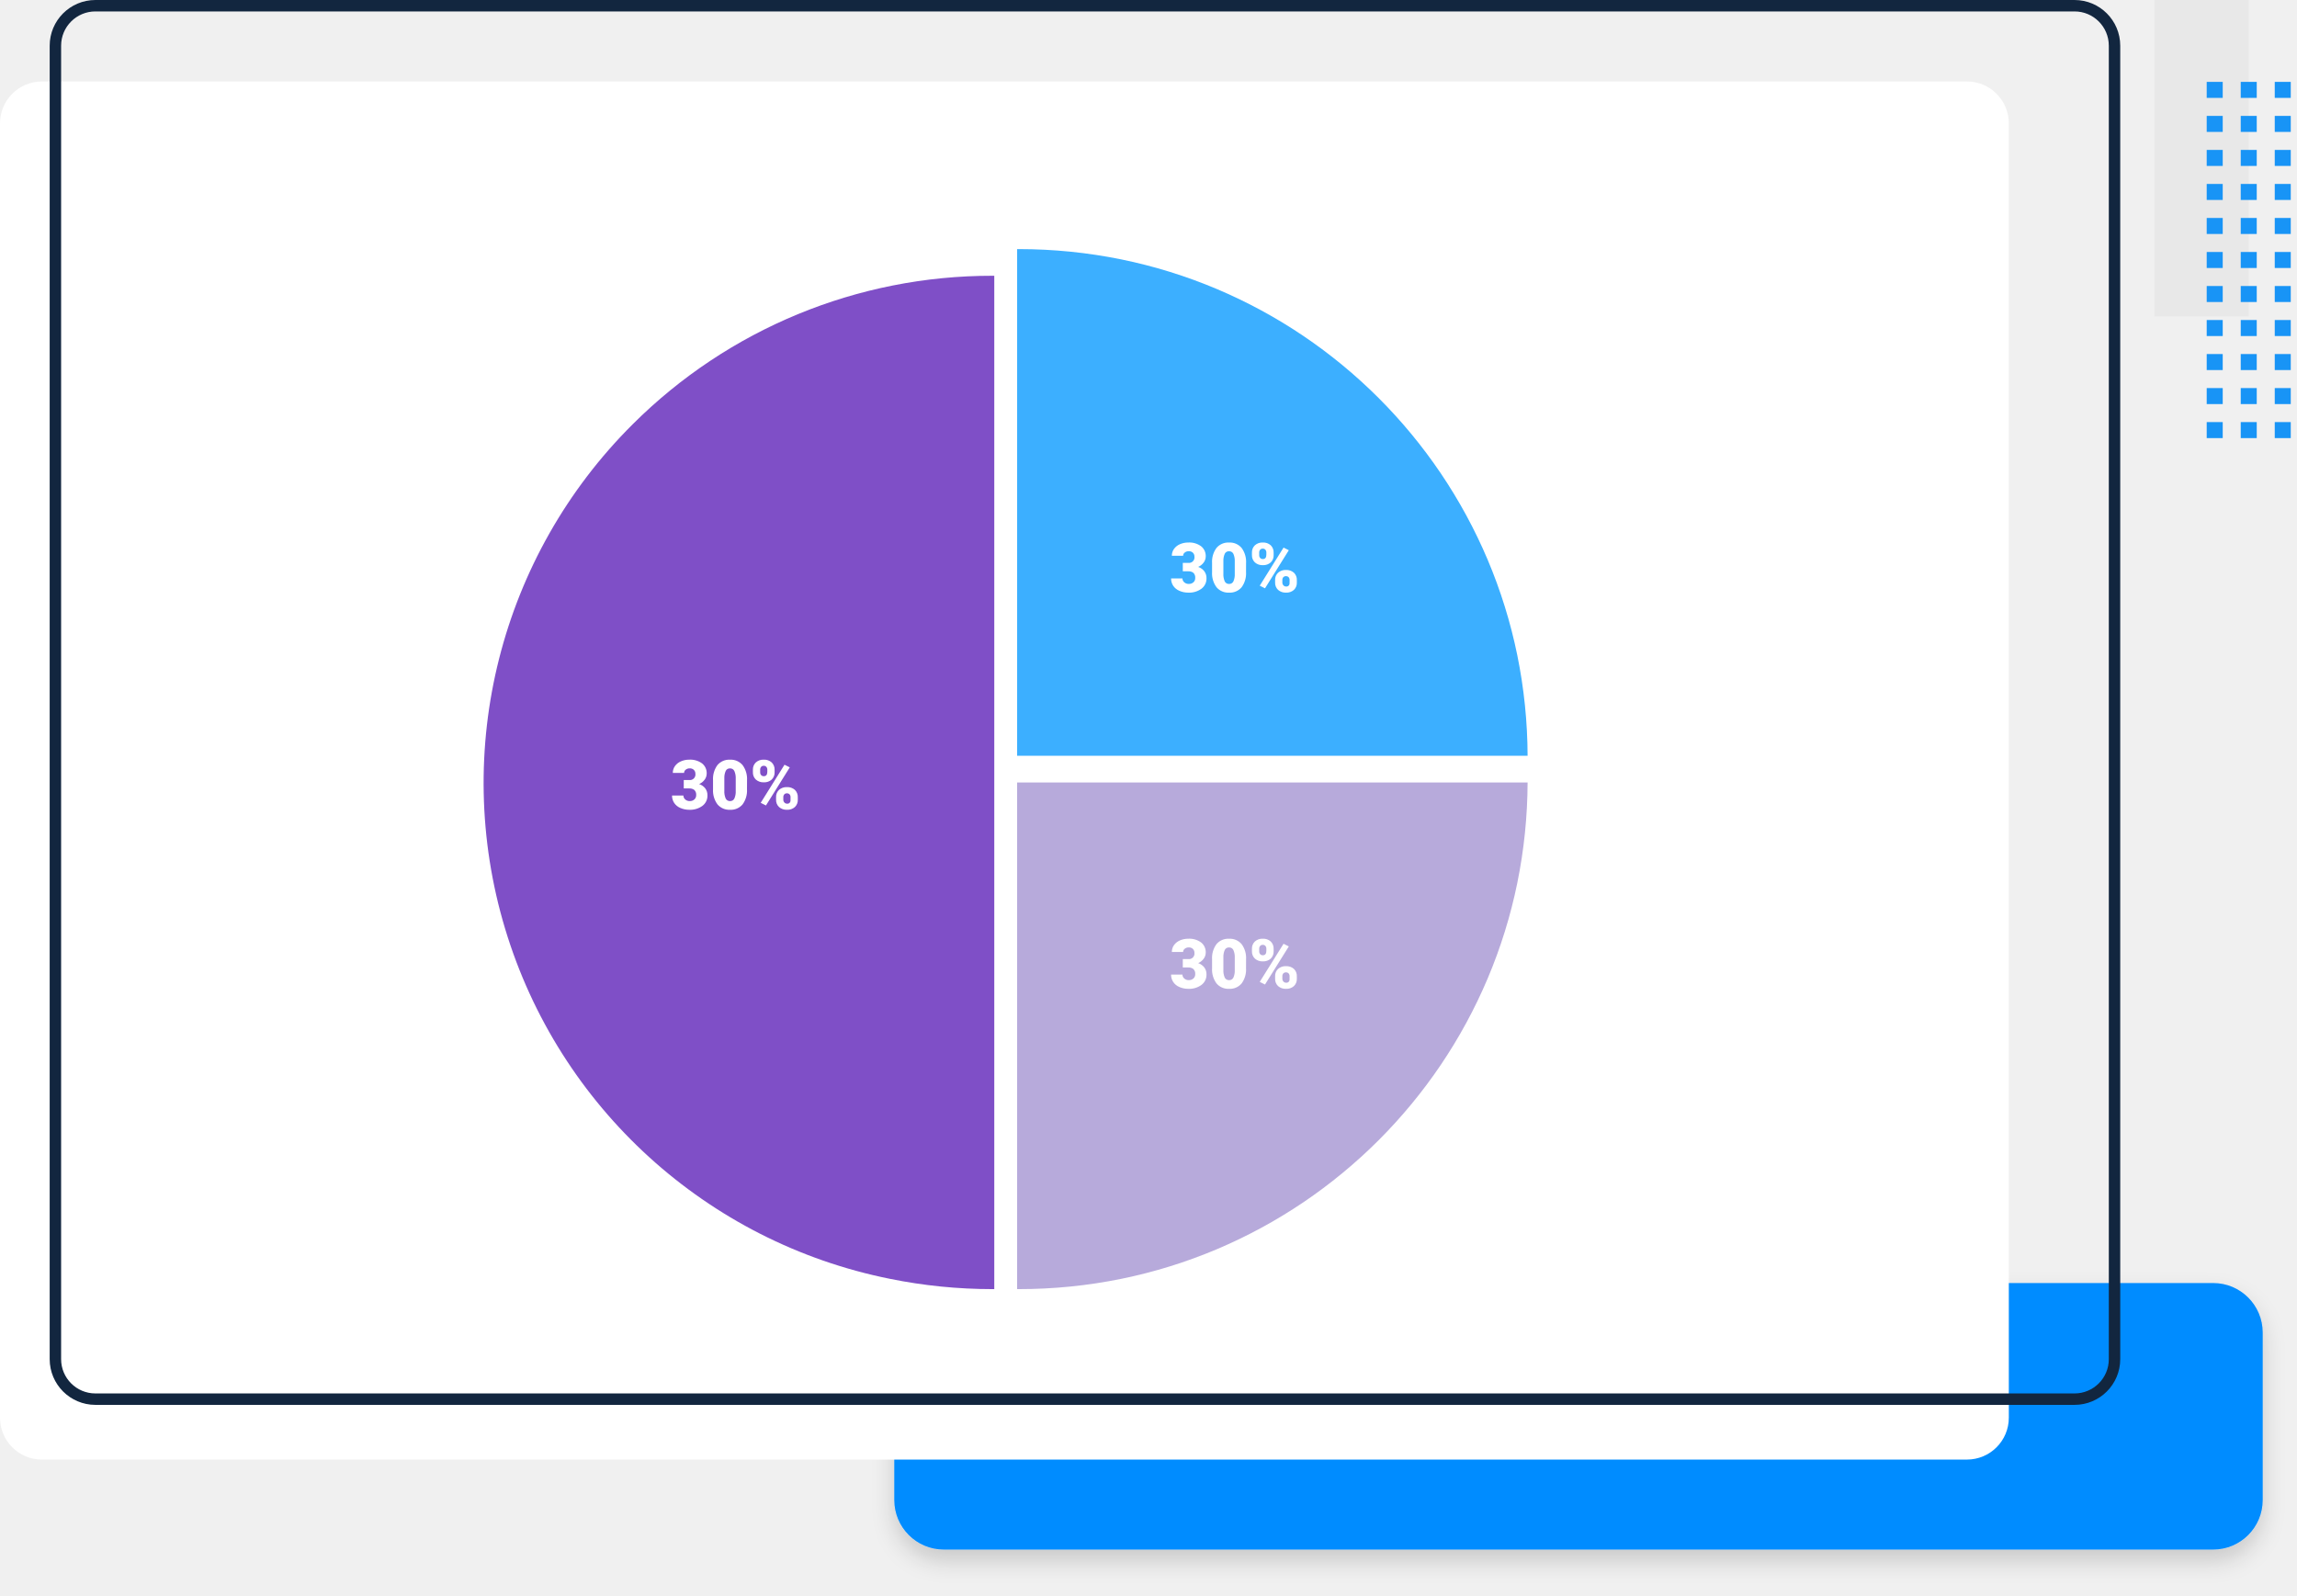
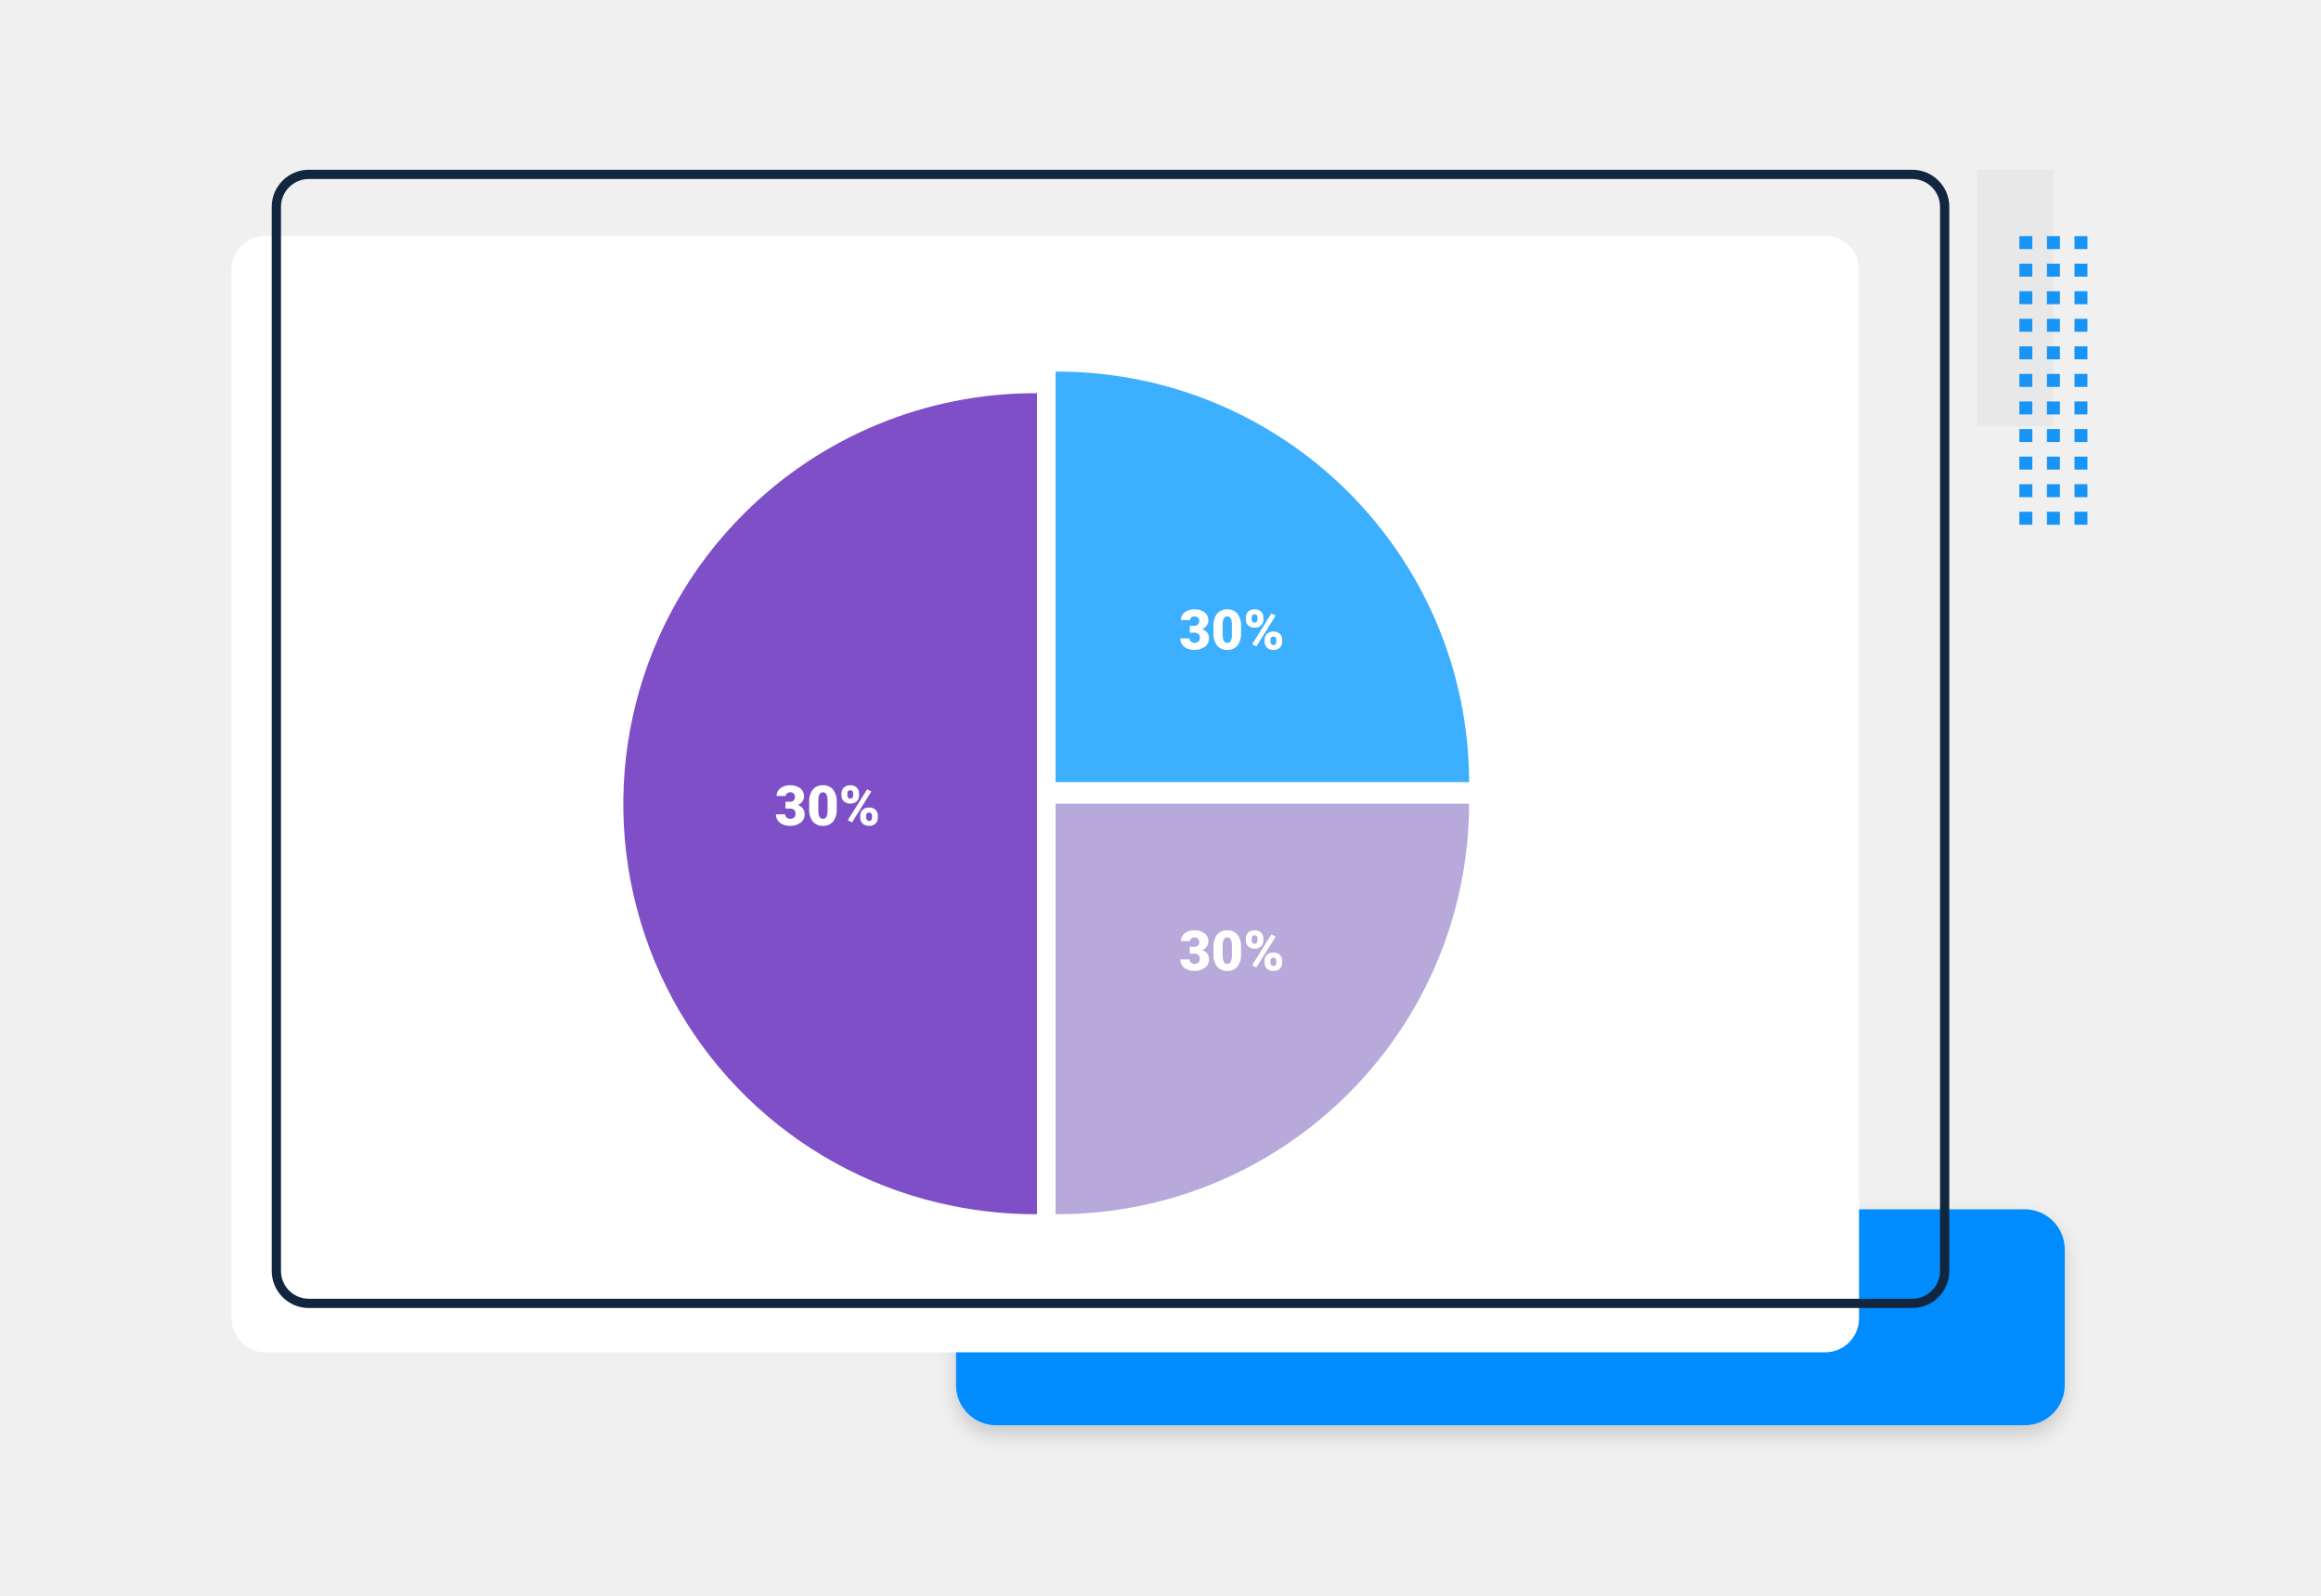
- <svg xmlns="http://www.w3.org/2000/svg" width="602.97" height="418.755" viewBox="0 0 602.97 418.755">
+ <svg xmlns="http://www.w3.org/2000/svg" width="752" height="517" viewBox="0 0 752 517">
  <defs>
-     <filter id="Rectángulo_45262" x="225.746" y="330.79" width="377.224" height="87.966" filterUnits="userSpaceOnUse">
+     <filter id="Trazado_198383" x="300.747" y="385.789" width="377.224" height="87.966" filterUnits="userSpaceOnUse">
      <feOffset dy="3" input="SourceAlpha" />
      <feGaussianBlur stdDeviation="3" result="blur" />
      <feFlood flood-opacity="0.161" />
      <feComposite operator="in" in2="blur" />
      <feComposite in="SourceGraphic" />
    </filter>
  </defs>
-   <g id="Grupo_155287" data-name="Grupo 155287" transform="translate(-8.668)">
-     <g id="Grupo_152570" data-name="Grupo 152570" transform="translate(574.237 0)">
-       <g id="Grupo_152551" data-name="Grupo 152551" transform="translate(0 115) rotate(-90)">
-         <rect id="Rectángulo_45220" data-name="Rectángulo 45220" width="83.053" height="24.731" transform="translate(115 24.731) rotate(180)" fill="#e8e8e8" />
-         <g id="Grupo_152556" data-name="Grupo 152556" transform="translate(0 13.7)">
-           <rect id="Rectángulo_45221" data-name="Rectángulo 45221" width="4.203" height="4.203" transform="translate(89.304 17.861)" fill="#1894f6" />
-           <rect id="Rectángulo_45222" data-name="Rectángulo 45222" width="4.203" height="4.203" transform="translate(80.374 17.861)" fill="#1894f6" />
-           <rect id="Rectángulo_45223" data-name="Rectángulo 45223" width="4.203" height="4.203" transform="translate(71.443 17.861)" fill="#1894f6" />
-           <rect id="Rectángulo_45224" data-name="Rectángulo 45224" width="4.202" height="4.203" transform="translate(62.513 17.861)" fill="#1894f6" />
-           <rect id="Rectángulo_45225" data-name="Rectángulo 45225" width="4.203" height="4.203" transform="translate(53.582 17.861)" fill="#1894f6" />
-           <rect id="Rectángulo_45226" data-name="Rectángulo 45226" width="4.202" height="4.203" transform="translate(44.652 17.861)" fill="#1894f6" />
-           <rect id="Rectángulo_45227" data-name="Rectángulo 45227" width="4.203" height="4.203" transform="translate(35.722 17.861)" fill="#1894f6" />
-           <rect id="Rectángulo_45228" data-name="Rectángulo 45228" width="4.202" height="4.203" transform="translate(26.791 17.861)" fill="#1894f6" />
-           <rect id="Rectángulo_45229" data-name="Rectángulo 45229" width="4.203" height="4.203" transform="translate(17.861 17.861)" fill="#1894f6" />
-           <rect id="Rectángulo_45230" data-name="Rectángulo 45230" width="4.203" height="4.203" transform="translate(8.93 17.861)" fill="#1894f6" />
-           <rect id="Rectángulo_45231" data-name="Rectángulo 45231" width="4.203" height="4.203" transform="translate(0 17.861)" fill="#1894f6" />
-           <rect id="Rectángulo_45232" data-name="Rectángulo 45232" width="4.203" height="4.203" transform="translate(89.304 8.93)" fill="#1894f6" />
-           <rect id="Rectángulo_45233" data-name="Rectángulo 45233" width="4.203" height="4.203" transform="translate(80.374 8.93)" fill="#1894f6" />
-           <rect id="Rectángulo_45234" data-name="Rectángulo 45234" width="4.203" height="4.203" transform="translate(71.443 8.93)" fill="#1894f6" />
-           <rect id="Rectángulo_45235" data-name="Rectángulo 45235" width="4.202" height="4.203" transform="translate(62.513 8.93)" fill="#1894f6" />
-           <rect id="Rectángulo_45236" data-name="Rectángulo 45236" width="4.203" height="4.203" transform="translate(53.582 8.93)" fill="#1894f6" />
-           <rect id="Rectángulo_45237" data-name="Rectángulo 45237" width="4.202" height="4.203" transform="translate(44.652 8.93)" fill="#1894f6" />
-           <rect id="Rectángulo_45238" data-name="Rectángulo 45238" width="4.203" height="4.203" transform="translate(35.722 8.93)" fill="#1894f6" />
-           <rect id="Rectángulo_45239" data-name="Rectángulo 45239" width="4.202" height="4.203" transform="translate(26.791 8.93)" fill="#1894f6" />
-           <rect id="Rectángulo_45240" data-name="Rectángulo 45240" width="4.203" height="4.203" transform="translate(17.861 8.93)" fill="#1894f6" />
-           <rect id="Rectángulo_45241" data-name="Rectángulo 45241" width="4.203" height="4.203" transform="translate(8.93 8.93)" fill="#1894f6" />
-           <rect id="Rectángulo_45242" data-name="Rectángulo 45242" width="4.203" height="4.203" transform="translate(0 8.93)" fill="#1894f6" />
-           <rect id="Rectángulo_45243" data-name="Rectángulo 45243" width="4.203" height="4.203" transform="translate(89.304)" fill="#1894f6" />
-           <rect id="Rectángulo_45244" data-name="Rectángulo 45244" width="4.203" height="4.203" transform="translate(80.374)" fill="#1894f6" />
-           <rect id="Rectángulo_45245" data-name="Rectángulo 45245" width="4.203" height="4.203" transform="translate(71.443)" fill="#1894f6" />
-           <rect id="Rectángulo_45246" data-name="Rectángulo 45246" width="4.202" height="4.203" transform="translate(62.513)" fill="#1894f6" />
-           <rect id="Rectángulo_45247" data-name="Rectángulo 45247" width="4.203" height="4.203" transform="translate(53.582)" fill="#1894f6" />
-           <rect id="Rectángulo_45248" data-name="Rectángulo 45248" width="4.202" height="4.203" transform="translate(44.652)" fill="#1894f6" />
-           <rect id="Rectángulo_45249" data-name="Rectángulo 45249" width="4.203" height="4.203" transform="translate(35.722)" fill="#1894f6" />
-           <rect id="Rectángulo_45250" data-name="Rectángulo 45250" width="4.202" height="4.203" transform="translate(26.791)" fill="#1894f6" />
-           <rect id="Rectángulo_45251" data-name="Rectángulo 45251" width="4.203" height="4.203" transform="translate(17.861)" fill="#1894f6" />
-           <rect id="Rectángulo_45252" data-name="Rectángulo 45252" width="4.203" height="4.203" transform="translate(8.93)" fill="#1894f6" />
-           <rect id="Rectángulo_45253" data-name="Rectángulo 45253" width="4.203" height="4.203" fill="#1894f6" />
-         </g>
+   <g id="Grupo_156322" data-name="Grupo 156322" transform="translate(-2582 3235)">
+     <g id="Grupo_156315" data-name="Grupo 156315" transform="translate(539.332 257.432)">
+       <rect id="Rectángulo_45220" data-name="Rectángulo 45220" width="83.053" height="24.731" transform="translate(2707.968 -3437.432) rotate(90)" fill="#e8e8e8" />
+       <g id="Grupo_152556" data-name="Grupo 152556" transform="translate(2696.937 -3322.432) rotate(-90)">
+         <rect id="Rectángulo_45221" data-name="Rectángulo 45221" width="4.203" height="4.203" transform="translate(89.304 17.861)" fill="#1894f6" />
+         <rect id="Rectángulo_45222" data-name="Rectángulo 45222" width="4.203" height="4.203" transform="translate(80.374 17.861)" fill="#1894f6" />
+         <rect id="Rectángulo_45223" data-name="Rectángulo 45223" width="4.203" height="4.203" transform="translate(71.443 17.861)" fill="#1894f6" />
+         <rect id="Rectángulo_45224" data-name="Rectángulo 45224" width="4.202" height="4.203" transform="translate(62.513 17.861)" fill="#1894f6" />
+         <rect id="Rectángulo_45225" data-name="Rectángulo 45225" width="4.203" height="4.203" transform="translate(53.582 17.861)" fill="#1894f6" />
+         <rect id="Rectángulo_45226" data-name="Rectángulo 45226" width="4.202" height="4.203" transform="translate(44.652 17.861)" fill="#1894f6" />
+         <rect id="Rectángulo_45227" data-name="Rectángulo 45227" width="4.203" height="4.203" transform="translate(35.722 17.861)" fill="#1894f6" />
+         <rect id="Rectángulo_45228" data-name="Rectángulo 45228" width="4.202" height="4.203" transform="translate(26.791 17.861)" fill="#1894f6" />
+         <rect id="Rectángulo_45229" data-name="Rectángulo 45229" width="4.203" height="4.203" transform="translate(17.861 17.861)" fill="#1894f6" />
+         <rect id="Rectángulo_45230" data-name="Rectángulo 45230" width="4.203" height="4.203" transform="translate(8.93 17.861)" fill="#1894f6" />
+         <rect id="Rectángulo_45231" data-name="Rectángulo 45231" width="4.203" height="4.203" transform="translate(0 17.861)" fill="#1894f6" />
+         <rect id="Rectángulo_45232" data-name="Rectángulo 45232" width="4.203" height="4.203" transform="translate(89.304 8.93)" fill="#1894f6" />
+         <rect id="Rectángulo_45233" data-name="Rectángulo 45233" width="4.203" height="4.203" transform="translate(80.374 8.93)" fill="#1894f6" />
+         <rect id="Rectángulo_45234" data-name="Rectángulo 45234" width="4.203" height="4.203" transform="translate(71.443 8.93)" fill="#1894f6" />
+         <rect id="Rectángulo_45235" data-name="Rectángulo 45235" width="4.202" height="4.203" transform="translate(62.513 8.93)" fill="#1894f6" />
+         <rect id="Rectángulo_45236" data-name="Rectángulo 45236" width="4.203" height="4.203" transform="translate(53.582 8.93)" fill="#1894f6" />
+         <rect id="Rectángulo_45237" data-name="Rectángulo 45237" width="4.202" height="4.203" transform="translate(44.652 8.93)" fill="#1894f6" />
+         <rect id="Rectángulo_45238" data-name="Rectángulo 45238" width="4.203" height="4.203" transform="translate(35.722 8.93)" fill="#1894f6" />
+         <rect id="Rectángulo_45239" data-name="Rectángulo 45239" width="4.202" height="4.203" transform="translate(26.791 8.93)" fill="#1894f6" />
+         <rect id="Rectángulo_45240" data-name="Rectángulo 45240" width="4.203" height="4.203" transform="translate(17.861 8.93)" fill="#1894f6" />
+         <rect id="Rectángulo_45241" data-name="Rectángulo 45241" width="4.203" height="4.203" transform="translate(8.93 8.93)" fill="#1894f6" />
+         <rect id="Rectángulo_45242" data-name="Rectángulo 45242" width="4.203" height="4.203" transform="translate(0 8.93)" fill="#1894f6" />
+         <rect id="Rectángulo_45243" data-name="Rectángulo 45243" width="4.203" height="4.203" transform="translate(89.304)" fill="#1894f6" />
+         <rect id="Rectángulo_45244" data-name="Rectángulo 45244" width="4.203" height="4.203" transform="translate(80.374)" fill="#1894f6" />
+         <rect id="Rectángulo_45245" data-name="Rectángulo 45245" width="4.203" height="4.203" transform="translate(71.443)" fill="#1894f6" />
+         <rect id="Rectángulo_45246" data-name="Rectángulo 45246" width="4.202" height="4.203" transform="translate(62.513)" fill="#1894f6" />
+         <rect id="Rectángulo_45247" data-name="Rectángulo 45247" width="4.203" height="4.203" transform="translate(53.582)" fill="#1894f6" />
+         <rect id="Rectángulo_45248" data-name="Rectángulo 45248" width="4.202" height="4.203" transform="translate(44.652)" fill="#1894f6" />
+         <rect id="Rectángulo_45249" data-name="Rectángulo 45249" width="4.203" height="4.203" transform="translate(35.722)" fill="#1894f6" />
+         <rect id="Rectángulo_45250" data-name="Rectángulo 45250" width="4.202" height="4.203" transform="translate(26.791)" fill="#1894f6" />
+         <rect id="Rectángulo_45251" data-name="Rectángulo 45251" width="4.203" height="4.203" transform="translate(17.861)" fill="#1894f6" />
+         <rect id="Rectángulo_45252" data-name="Rectángulo 45252" width="4.203" height="4.203" transform="translate(8.93)" fill="#1894f6" />
+         <rect id="Rectángulo_45253" data-name="Rectángulo 45253" width="4.203" height="4.203" fill="#1894f6" />
      </g>
+       <g transform="matrix(1, 0, 0, 1, 2042.67, -3492.43)" filter="url(#Trazado_198383)">
+         <path id="Trazado_198383-2" data-name="Trazado 198383" d="M13,0H56.966a13,13,0,0,1,13,13V346.224a13,13,0,0,1-13,13H13a13,13,0,0,1-13-13V13A13,13,0,0,1,13,0Z" transform="translate(668.97 391.79) rotate(90)" fill="#008cff" />
+       </g>
+       <path id="female-speaker-giving-presentation-in-hall-at-university-workshop-audience-or-conference-hall" d="M11,0H516.323a11,11,0,0,1,11,11V350.745a11,11,0,0,1-11,11H11a11,11,0,0,1-11-11V11A11,11,0,0,1,11,0Z" transform="translate(2117.668 -3416.045)" fill="#fff" />
+       <g id="Trazado_198384" data-name="Trazado 198384" transform="translate(2130.71 -3437.433)" fill="none">
+         <path d="M12,0H531.528a12,12,0,0,1,12,12V356.772a12,12,0,0,1-12,12H12a12,12,0,0,1-12-12V12A12,12,0,0,1,12,0Z" stroke="none" />
+         <path d="M 12 3 C 7.037 3 3 7.037 3 12 L 3 356.772 C 3 361.735 7.037 365.772 12 365.772 L 531.528 365.772 C 536.49 365.772 540.528 361.735 540.528 356.772 L 540.528 12 C 540.528 7.037 536.49 3 531.528 3 L 12 3 M 12 3.0517578125e-05 L 531.528 3.0517578125e-05 C 538.155 3.0517578125e-05 543.528 5.373 543.528 12 L 543.528 356.772 C 543.528 363.4 538.155 368.772 531.528 368.772 L 12 368.772 C 5.373 368.772 0 363.4 0 356.772 L 0 12 C 0 5.373 5.373 3.0517578125e-05 12 3.0517578125e-05 Z" stroke="none" fill="#12263f" />
+       </g>
+       <path id="Trazado_198385" data-name="Trazado 198385" d="M134,266h-.472a135.027,135.027,0,0,1-26.91-2.7A132.784,132.784,0,0,1,39.109,38.955,133.436,133.436,0,0,1,133.528,0H134V266Z" transform="translate(2244.668 -3365.045)" fill="#7f4fc7" />
+       <path id="Trazado_198386" data-name="Trazado 198386" d="M.472,133H0V0H134a134.439,134.439,0,0,1-2.712,26.428,132.795,132.795,0,0,1-7.78,25.054A133.524,133.524,0,0,1,111.2,74.154a134.532,134.532,0,0,1-16.3,19.753,134.47,134.47,0,0,1-19.762,16.3,133.614,133.614,0,0,1-22.681,12.306,132.958,132.958,0,0,1-25.065,7.777A134.6,134.6,0,0,1,.472,133Z" transform="translate(2384.668 -3232.045)" fill="#b7aadb" />
+       <path id="Trazado_198387" data-name="Trazado 198387" d="M.472,0H0V133H134a134.439,134.439,0,0,0-2.712-26.428,132.794,132.794,0,0,0-7.78-25.054A133.523,133.523,0,0,0,111.2,58.846a134.533,134.533,0,0,0-16.3-19.753,134.469,134.469,0,0,0-19.762-16.3A133.614,133.614,0,0,0,52.448,10.489,132.958,132.958,0,0,0,27.383,2.712,134.6,134.6,0,0,0,.472,0Z" transform="translate(2384.668 -3372.045)" fill="#3cafff" />
+       <path id="Trazado_198388" data-name="Trazado 198388" d="M3.489,9.362h1.4A1.453,1.453,0,0,0,6.548,7.736a1.406,1.406,0,0,0-.4-1.033,1.5,1.5,0,0,0-1.116-.4,1.606,1.606,0,0,0-1.024.343,1.046,1.046,0,0,0-.435.853H.615a3.032,3.032,0,0,1,.563-1.8,3.715,3.715,0,0,1,1.56-1.235,5.334,5.334,0,0,1,2.193-.444,5.241,5.241,0,0,1,3.357.976A3.243,3.243,0,0,1,9.51,7.675,2.7,2.7,0,0,1,9,9.235a3.6,3.6,0,0,1-1.472,1.191,3.441,3.441,0,0,1,1.6,1.121,2.951,2.951,0,0,1,.58,1.859,3.3,3.3,0,0,1-1.318,2.742,5.472,5.472,0,0,1-3.463,1.028A5.675,5.675,0,0,1,2.6,16.7,3.656,3.656,0,0,1,.967,15.37,3.45,3.45,0,0,1,.413,13.44H3.393a1.334,1.334,0,0,0,.475,1.02,1.676,1.676,0,0,0,1.169.431,1.755,1.755,0,0,0,1.248-.435,1.454,1.454,0,0,0,.466-1.112,1.7,1.7,0,0,0-.483-1.371,2.021,2.021,0,0,0-1.336-.4H3.489Zm16.6,2.408a6.11,6.11,0,0,1-1.165,4,4.024,4.024,0,0,1-3.283,1.406,4.046,4.046,0,0,1-3.3-1.415,6.1,6.1,0,0,1-1.169-3.99V9.433a6.11,6.11,0,0,1,1.165-4,4.034,4.034,0,0,1,3.292-1.406,4.036,4.036,0,0,1,3.3,1.415,6.116,6.116,0,0,1,1.169,4ZM17.13,9.055a4.564,4.564,0,0,0-.36-2.061,1.2,1.2,0,0,0-1.143-.681,1.176,1.176,0,0,0-1.112.633,4.3,4.3,0,0,0-.374,1.916v3.27a4.6,4.6,0,0,0,.36,2.1,1.209,1.209,0,0,0,1.143.664,1.193,1.193,0,0,0,1.116-.646,4.39,4.39,0,0,0,.369-2.026Zm4.509-2.391a2.512,2.512,0,0,1,.773-1.916,2.9,2.9,0,0,1,2.074-.729,2.9,2.9,0,0,1,2.083.725,2.578,2.578,0,0,1,.765,1.964v.633a2.5,2.5,0,0,1-.765,1.907,2.889,2.889,0,0,1-2.065.721,2.968,2.968,0,0,1-2.079-.716,2.524,2.524,0,0,1-.787-1.964Zm1.907.675a1.062,1.062,0,0,0,.255.738.9.9,0,0,0,.7.284q.923,0,.923-1.17V6.666a1.12,1.12,0,0,0-.246-.747.857.857,0,0,0-.694-.293.876.876,0,0,0-.686.284,1.114,1.114,0,0,0-.255.773Zm4.175,6.524a2.487,2.487,0,0,1,.778-1.916,2.924,2.924,0,0,1,2.07-.721,2.956,2.956,0,0,1,2.083.712,2.565,2.565,0,0,1,.773,1.986v.615a2.509,2.509,0,0,1-.765,1.916,2.9,2.9,0,0,1-2.074.721,2.968,2.968,0,0,1-2.079-.716,2.524,2.524,0,0,1-.787-1.964Zm1.9.675a1.039,1.039,0,0,0,.281.72.891.891,0,0,0,.686.31.808.808,0,0,0,.923-.8l.009-.9a1.075,1.075,0,0,0-.255-.747.992.992,0,0,0-1.371-.017,1.061,1.061,0,0,0-.272.72Zm-4.553,1.505-1.38-.694,6.249-10,1.38.694Z" transform="translate(2293.668 -3242.045)" fill="#fff" />
+       <path id="Trazado_198389" data-name="Trazado 198389" d="M3.489,9.362h1.4A1.453,1.453,0,0,0,6.548,7.736a1.406,1.406,0,0,0-.4-1.033,1.5,1.5,0,0,0-1.116-.4,1.606,1.606,0,0,0-1.024.343,1.046,1.046,0,0,0-.435.853H.615a3.032,3.032,0,0,1,.563-1.8,3.715,3.715,0,0,1,1.56-1.235,5.334,5.334,0,0,1,2.193-.444,5.241,5.241,0,0,1,3.357.976A3.243,3.243,0,0,1,9.51,7.675,2.7,2.7,0,0,1,9,9.235a3.6,3.6,0,0,1-1.472,1.191,3.441,3.441,0,0,1,1.6,1.121,2.951,2.951,0,0,1,.58,1.859,3.3,3.3,0,0,1-1.318,2.742,5.472,5.472,0,0,1-3.463,1.028A5.675,5.675,0,0,1,2.6,16.7,3.656,3.656,0,0,1,.967,15.37,3.45,3.45,0,0,1,.413,13.44H3.393a1.334,1.334,0,0,0,.475,1.02,1.676,1.676,0,0,0,1.169.431,1.755,1.755,0,0,0,1.248-.435,1.454,1.454,0,0,0,.466-1.112,1.7,1.7,0,0,0-.483-1.371,2.021,2.021,0,0,0-1.336-.4H3.489Zm16.6,2.408a6.11,6.11,0,0,1-1.165,4,4.024,4.024,0,0,1-3.283,1.406,4.046,4.046,0,0,1-3.3-1.415,6.1,6.1,0,0,1-1.169-3.99V9.433a6.11,6.11,0,0,1,1.165-4,4.034,4.034,0,0,1,3.292-1.406,4.036,4.036,0,0,1,3.3,1.415,6.116,6.116,0,0,1,1.169,4ZM17.13,9.055a4.564,4.564,0,0,0-.36-2.061,1.2,1.2,0,0,0-1.143-.681,1.176,1.176,0,0,0-1.112.633,4.3,4.3,0,0,0-.374,1.916v3.27a4.6,4.6,0,0,0,.36,2.1,1.209,1.209,0,0,0,1.143.664,1.193,1.193,0,0,0,1.116-.646,4.39,4.39,0,0,0,.369-2.026Zm4.509-2.391a2.512,2.512,0,0,1,.773-1.916,2.9,2.9,0,0,1,2.074-.729,2.9,2.9,0,0,1,2.083.725,2.578,2.578,0,0,1,.765,1.964v.633a2.5,2.5,0,0,1-.765,1.907,2.889,2.889,0,0,1-2.065.721,2.968,2.968,0,0,1-2.079-.716,2.524,2.524,0,0,1-.787-1.964Zm1.907.675a1.062,1.062,0,0,0,.255.738.9.9,0,0,0,.7.284q.923,0,.923-1.17V6.666a1.12,1.12,0,0,0-.246-.747.857.857,0,0,0-.694-.293.876.876,0,0,0-.686.284,1.114,1.114,0,0,0-.255.773Zm4.175,6.524a2.487,2.487,0,0,1,.778-1.916,2.924,2.924,0,0,1,2.07-.721,2.956,2.956,0,0,1,2.083.712,2.565,2.565,0,0,1,.773,1.986v.615a2.509,2.509,0,0,1-.765,1.916,2.9,2.9,0,0,1-2.074.721,2.968,2.968,0,0,1-2.079-.716,2.524,2.524,0,0,1-.787-1.964Zm1.9.675a1.039,1.039,0,0,0,.281.72.891.891,0,0,0,.686.31.808.808,0,0,0,.923-.8l.009-.9a1.075,1.075,0,0,0-.255-.747.992.992,0,0,0-1.371-.017,1.061,1.061,0,0,0-.272.72Zm-4.553,1.505-1.38-.694,6.249-10,1.38.694Z" transform="translate(2424.668 -3299.045)" fill="#fff" />
+       <path id="Trazado_198390" data-name="Trazado 198390" d="M3.489,9.362h1.4A1.453,1.453,0,0,0,6.548,7.736a1.406,1.406,0,0,0-.4-1.033,1.5,1.5,0,0,0-1.116-.4,1.606,1.606,0,0,0-1.024.343,1.046,1.046,0,0,0-.435.853H.615a3.032,3.032,0,0,1,.563-1.8,3.715,3.715,0,0,1,1.56-1.235,5.334,5.334,0,0,1,2.193-.444,5.241,5.241,0,0,1,3.357.976A3.243,3.243,0,0,1,9.51,7.675,2.7,2.7,0,0,1,9,9.235a3.6,3.6,0,0,1-1.472,1.191,3.441,3.441,0,0,1,1.6,1.121,2.951,2.951,0,0,1,.58,1.859,3.3,3.3,0,0,1-1.318,2.742,5.472,5.472,0,0,1-3.463,1.028A5.675,5.675,0,0,1,2.6,16.7,3.656,3.656,0,0,1,.967,15.37,3.45,3.45,0,0,1,.413,13.44H3.393a1.334,1.334,0,0,0,.475,1.02,1.676,1.676,0,0,0,1.169.431,1.755,1.755,0,0,0,1.248-.435,1.454,1.454,0,0,0,.466-1.112,1.7,1.7,0,0,0-.483-1.371,2.021,2.021,0,0,0-1.336-.4H3.489Zm16.6,2.408a6.11,6.11,0,0,1-1.165,4,4.024,4.024,0,0,1-3.283,1.406,4.046,4.046,0,0,1-3.3-1.415,6.1,6.1,0,0,1-1.169-3.99V9.433a6.11,6.11,0,0,1,1.165-4,4.034,4.034,0,0,1,3.292-1.406,4.036,4.036,0,0,1,3.3,1.415,6.116,6.116,0,0,1,1.169,4ZM17.13,9.055a4.564,4.564,0,0,0-.36-2.061,1.2,1.2,0,0,0-1.143-.681,1.176,1.176,0,0,0-1.112.633,4.3,4.3,0,0,0-.374,1.916v3.27a4.6,4.6,0,0,0,.36,2.1,1.209,1.209,0,0,0,1.143.664,1.193,1.193,0,0,0,1.116-.646,4.39,4.39,0,0,0,.369-2.026Zm4.509-2.391a2.512,2.512,0,0,1,.773-1.916,2.9,2.9,0,0,1,2.074-.729,2.9,2.9,0,0,1,2.083.725,2.578,2.578,0,0,1,.765,1.964v.633a2.5,2.5,0,0,1-.765,1.907,2.889,2.889,0,0,1-2.065.721,2.968,2.968,0,0,1-2.079-.716,2.524,2.524,0,0,1-.787-1.964Zm1.907.675a1.062,1.062,0,0,0,.255.738.9.9,0,0,0,.7.284q.923,0,.923-1.17V6.666a1.12,1.12,0,0,0-.246-.747.857.857,0,0,0-.694-.293.876.876,0,0,0-.686.284,1.114,1.114,0,0,0-.255.773Zm4.175,6.524a2.487,2.487,0,0,1,.778-1.916,2.924,2.924,0,0,1,2.07-.721,2.956,2.956,0,0,1,2.083.712,2.565,2.565,0,0,1,.773,1.986v.615a2.509,2.509,0,0,1-.765,1.916,2.9,2.9,0,0,1-2.074.721,2.968,2.968,0,0,1-2.079-.716,2.524,2.524,0,0,1-.787-1.964Zm1.9.675a1.039,1.039,0,0,0,.281.72.891.891,0,0,0,.686.31.808.808,0,0,0,.923-.8l.009-.9a1.075,1.075,0,0,0-.255-.747.992.992,0,0,0-1.371-.017,1.061,1.061,0,0,0-.272.72Zm-4.553,1.505-1.38-.694,6.249-10,1.38.694Z" transform="translate(2424.668 -3195.045)" fill="#fff" />
    </g>
-     <g transform="matrix(1, 0, 0, 1, 8.67, 0)" filter="url(#Rectángulo_45262)">
-       <rect id="Rectángulo_45262-2" data-name="Rectángulo 45262" width="69.966" height="359.224" rx="13" transform="translate(593.97 336.79) rotate(90)" fill="#008cff" />
-     </g>
-     <rect id="female-speaker-giving-presentation-in-hall-at-university-workshop-audience-or-conference-hall" width="527.323" height="361.745" rx="11" transform="translate(8.668 21.388)" fill="#fff" />
-     <g id="Rectángulo_45261" data-name="Rectángulo 45261" transform="translate(21.71)" fill="none" stroke="#12263f" stroke-width="3">
-       <rect width="543.528" height="368.772" rx="12" stroke="none" />
-       <rect x="1.5" y="1.5" width="540.528" height="365.772" rx="10.5" fill="none" />
-     </g>
-     <g id="Grupo_156244" data-name="Grupo 156244" transform="translate(-1210.332 7285.388)">
-       <path id="Sustracción_6" data-name="Sustracción 6" d="M134,266h-.472a135.027,135.027,0,0,1-26.91-2.7A132.784,132.784,0,0,1,39.109,38.955,133.436,133.436,0,0,1,133.528,0H134V266Z" transform="translate(1346 -7213)" fill="#7f4fc7" />
-       <path id="Sustracción_8" data-name="Sustracción 8" d="M.472,133H0V0H134a134.439,134.439,0,0,1-2.712,26.428,132.795,132.795,0,0,1-7.78,25.054A133.524,133.524,0,0,1,111.2,74.154a134.532,134.532,0,0,1-16.3,19.753,134.47,134.47,0,0,1-19.762,16.3,133.614,133.614,0,0,1-22.681,12.306,132.958,132.958,0,0,1-25.065,7.777A134.6,134.6,0,0,1,.472,133Z" transform="translate(1486 -7080)" fill="#b7aadb" />
-       <path id="Sustracción_10" data-name="Sustracción 10" d="M.472,0H0V133H134a134.439,134.439,0,0,0-2.712-26.428,132.794,132.794,0,0,0-7.78-25.054A133.523,133.523,0,0,0,111.2,58.846a134.533,134.533,0,0,0-16.3-19.753,134.469,134.469,0,0,0-19.762-16.3A133.614,133.614,0,0,0,52.448,10.489,132.958,132.958,0,0,0,27.383,2.712,134.6,134.6,0,0,0,.472,0Z" transform="translate(1486 -7220)" fill="#3cafff" />
-       <path id="Trazado_198498" data-name="Trazado 198498" d="M3.489,9.362h1.4A1.453,1.453,0,0,0,6.548,7.736a1.406,1.406,0,0,0-.4-1.033,1.5,1.5,0,0,0-1.116-.4,1.606,1.606,0,0,0-1.024.343,1.046,1.046,0,0,0-.435.853H.615a3.032,3.032,0,0,1,.563-1.8,3.715,3.715,0,0,1,1.56-1.235,5.334,5.334,0,0,1,2.193-.444,5.241,5.241,0,0,1,3.357.976A3.243,3.243,0,0,1,9.51,7.675,2.7,2.7,0,0,1,9,9.235a3.6,3.6,0,0,1-1.472,1.191,3.441,3.441,0,0,1,1.6,1.121,2.951,2.951,0,0,1,.58,1.859,3.3,3.3,0,0,1-1.318,2.742,5.472,5.472,0,0,1-3.463,1.028A5.675,5.675,0,0,1,2.6,16.7,3.656,3.656,0,0,1,.967,15.37,3.45,3.45,0,0,1,.413,13.44H3.393a1.334,1.334,0,0,0,.475,1.02,1.676,1.676,0,0,0,1.169.431,1.755,1.755,0,0,0,1.248-.435,1.454,1.454,0,0,0,.466-1.112,1.7,1.7,0,0,0-.483-1.371,2.021,2.021,0,0,0-1.336-.4H3.489Zm16.6,2.408a6.11,6.11,0,0,1-1.165,4,4.024,4.024,0,0,1-3.283,1.406,4.046,4.046,0,0,1-3.3-1.415,6.1,6.1,0,0,1-1.169-3.99V9.433a6.11,6.11,0,0,1,1.165-4,4.034,4.034,0,0,1,3.292-1.406,4.036,4.036,0,0,1,3.3,1.415,6.116,6.116,0,0,1,1.169,4ZM17.13,9.055a4.564,4.564,0,0,0-.36-2.061,1.2,1.2,0,0,0-1.143-.681,1.176,1.176,0,0,0-1.112.633,4.3,4.3,0,0,0-.374,1.916v3.27a4.6,4.6,0,0,0,.36,2.1,1.209,1.209,0,0,0,1.143.664,1.193,1.193,0,0,0,1.116-.646,4.39,4.39,0,0,0,.369-2.026Zm4.509-2.391a2.512,2.512,0,0,1,.773-1.916,2.9,2.9,0,0,1,2.074-.729,2.9,2.9,0,0,1,2.083.725,2.578,2.578,0,0,1,.765,1.964v.633a2.5,2.5,0,0,1-.765,1.907,2.889,2.889,0,0,1-2.065.721,2.968,2.968,0,0,1-2.079-.716,2.524,2.524,0,0,1-.787-1.964Zm1.907.675a1.062,1.062,0,0,0,.255.738.9.9,0,0,0,.7.284q.923,0,.923-1.17V6.666a1.12,1.12,0,0,0-.246-.747.857.857,0,0,0-.694-.293.876.876,0,0,0-.686.284,1.114,1.114,0,0,0-.255.773Zm4.175,6.524a2.487,2.487,0,0,1,.778-1.916,2.924,2.924,0,0,1,2.07-.721,2.956,2.956,0,0,1,2.083.712,2.565,2.565,0,0,1,.773,1.986v.615a2.509,2.509,0,0,1-.765,1.916,2.9,2.9,0,0,1-2.074.721,2.968,2.968,0,0,1-2.079-.716,2.524,2.524,0,0,1-.787-1.964Zm1.9.675a1.039,1.039,0,0,0,.281.72.891.891,0,0,0,.686.31.808.808,0,0,0,.923-.8l.009-.9a1.075,1.075,0,0,0-.255-.747.992.992,0,0,0-1.371-.017,1.061,1.061,0,0,0-.272.72Zm-4.553,1.505-1.38-.694,6.249-10,1.38.694Z" transform="translate(1395 -7090)" fill="#fff" />
-       <path id="Trazado_198496" data-name="Trazado 198496" d="M3.489,9.362h1.4A1.453,1.453,0,0,0,6.548,7.736a1.406,1.406,0,0,0-.4-1.033,1.5,1.5,0,0,0-1.116-.4,1.606,1.606,0,0,0-1.024.343,1.046,1.046,0,0,0-.435.853H.615a3.032,3.032,0,0,1,.563-1.8,3.715,3.715,0,0,1,1.56-1.235,5.334,5.334,0,0,1,2.193-.444,5.241,5.241,0,0,1,3.357.976A3.243,3.243,0,0,1,9.51,7.675,2.7,2.7,0,0,1,9,9.235a3.6,3.6,0,0,1-1.472,1.191,3.441,3.441,0,0,1,1.6,1.121,2.951,2.951,0,0,1,.58,1.859,3.3,3.3,0,0,1-1.318,2.742,5.472,5.472,0,0,1-3.463,1.028A5.675,5.675,0,0,1,2.6,16.7,3.656,3.656,0,0,1,.967,15.37,3.45,3.45,0,0,1,.413,13.44H3.393a1.334,1.334,0,0,0,.475,1.02,1.676,1.676,0,0,0,1.169.431,1.755,1.755,0,0,0,1.248-.435,1.454,1.454,0,0,0,.466-1.112,1.7,1.7,0,0,0-.483-1.371,2.021,2.021,0,0,0-1.336-.4H3.489Zm16.6,2.408a6.11,6.11,0,0,1-1.165,4,4.024,4.024,0,0,1-3.283,1.406,4.046,4.046,0,0,1-3.3-1.415,6.1,6.1,0,0,1-1.169-3.99V9.433a6.11,6.11,0,0,1,1.165-4,4.034,4.034,0,0,1,3.292-1.406,4.036,4.036,0,0,1,3.3,1.415,6.116,6.116,0,0,1,1.169,4ZM17.13,9.055a4.564,4.564,0,0,0-.36-2.061,1.2,1.2,0,0,0-1.143-.681,1.176,1.176,0,0,0-1.112.633,4.3,4.3,0,0,0-.374,1.916v3.27a4.6,4.6,0,0,0,.36,2.1,1.209,1.209,0,0,0,1.143.664,1.193,1.193,0,0,0,1.116-.646,4.39,4.39,0,0,0,.369-2.026Zm4.509-2.391a2.512,2.512,0,0,1,.773-1.916,2.9,2.9,0,0,1,2.074-.729,2.9,2.9,0,0,1,2.083.725,2.578,2.578,0,0,1,.765,1.964v.633a2.5,2.5,0,0,1-.765,1.907,2.889,2.889,0,0,1-2.065.721,2.968,2.968,0,0,1-2.079-.716,2.524,2.524,0,0,1-.787-1.964Zm1.907.675a1.062,1.062,0,0,0,.255.738.9.9,0,0,0,.7.284q.923,0,.923-1.17V6.666a1.12,1.12,0,0,0-.246-.747.857.857,0,0,0-.694-.293.876.876,0,0,0-.686.284,1.114,1.114,0,0,0-.255.773Zm4.175,6.524a2.487,2.487,0,0,1,.778-1.916,2.924,2.924,0,0,1,2.07-.721,2.956,2.956,0,0,1,2.083.712,2.565,2.565,0,0,1,.773,1.986v.615a2.509,2.509,0,0,1-.765,1.916,2.9,2.9,0,0,1-2.074.721,2.968,2.968,0,0,1-2.079-.716,2.524,2.524,0,0,1-.787-1.964Zm1.9.675a1.039,1.039,0,0,0,.281.72.891.891,0,0,0,.686.31.808.808,0,0,0,.923-.8l.009-.9a1.075,1.075,0,0,0-.255-.747.992.992,0,0,0-1.371-.017,1.061,1.061,0,0,0-.272.72Zm-4.553,1.505-1.38-.694,6.249-10,1.38.694Z" transform="translate(1526 -7147)" fill="#fff" />
-       <path id="Trazado_198497" data-name="Trazado 198497" d="M3.489,9.362h1.4A1.453,1.453,0,0,0,6.548,7.736a1.406,1.406,0,0,0-.4-1.033,1.5,1.5,0,0,0-1.116-.4,1.606,1.606,0,0,0-1.024.343,1.046,1.046,0,0,0-.435.853H.615a3.032,3.032,0,0,1,.563-1.8,3.715,3.715,0,0,1,1.56-1.235,5.334,5.334,0,0,1,2.193-.444,5.241,5.241,0,0,1,3.357.976A3.243,3.243,0,0,1,9.51,7.675,2.7,2.7,0,0,1,9,9.235a3.6,3.6,0,0,1-1.472,1.191,3.441,3.441,0,0,1,1.6,1.121,2.951,2.951,0,0,1,.58,1.859,3.3,3.3,0,0,1-1.318,2.742,5.472,5.472,0,0,1-3.463,1.028A5.675,5.675,0,0,1,2.6,16.7,3.656,3.656,0,0,1,.967,15.37,3.45,3.45,0,0,1,.413,13.44H3.393a1.334,1.334,0,0,0,.475,1.02,1.676,1.676,0,0,0,1.169.431,1.755,1.755,0,0,0,1.248-.435,1.454,1.454,0,0,0,.466-1.112,1.7,1.7,0,0,0-.483-1.371,2.021,2.021,0,0,0-1.336-.4H3.489Zm16.6,2.408a6.11,6.11,0,0,1-1.165,4,4.024,4.024,0,0,1-3.283,1.406,4.046,4.046,0,0,1-3.3-1.415,6.1,6.1,0,0,1-1.169-3.99V9.433a6.11,6.11,0,0,1,1.165-4,4.034,4.034,0,0,1,3.292-1.406,4.036,4.036,0,0,1,3.3,1.415,6.116,6.116,0,0,1,1.169,4ZM17.13,9.055a4.564,4.564,0,0,0-.36-2.061,1.2,1.2,0,0,0-1.143-.681,1.176,1.176,0,0,0-1.112.633,4.3,4.3,0,0,0-.374,1.916v3.27a4.6,4.6,0,0,0,.36,2.1,1.209,1.209,0,0,0,1.143.664,1.193,1.193,0,0,0,1.116-.646,4.39,4.39,0,0,0,.369-2.026Zm4.509-2.391a2.512,2.512,0,0,1,.773-1.916,2.9,2.9,0,0,1,2.074-.729,2.9,2.9,0,0,1,2.083.725,2.578,2.578,0,0,1,.765,1.964v.633a2.5,2.5,0,0,1-.765,1.907,2.889,2.889,0,0,1-2.065.721,2.968,2.968,0,0,1-2.079-.716,2.524,2.524,0,0,1-.787-1.964Zm1.907.675a1.062,1.062,0,0,0,.255.738.9.9,0,0,0,.7.284q.923,0,.923-1.17V6.666a1.12,1.12,0,0,0-.246-.747.857.857,0,0,0-.694-.293.876.876,0,0,0-.686.284,1.114,1.114,0,0,0-.255.773Zm4.175,6.524a2.487,2.487,0,0,1,.778-1.916,2.924,2.924,0,0,1,2.07-.721,2.956,2.956,0,0,1,2.083.712,2.565,2.565,0,0,1,.773,1.986v.615a2.509,2.509,0,0,1-.765,1.916,2.9,2.9,0,0,1-2.074.721,2.968,2.968,0,0,1-2.079-.716,2.524,2.524,0,0,1-.787-1.964Zm1.9.675a1.039,1.039,0,0,0,.281.72.891.891,0,0,0,.686.31.808.808,0,0,0,.923-.8l.009-.9a1.075,1.075,0,0,0-.255-.747.992.992,0,0,0-1.371-.017,1.061,1.061,0,0,0-.272.72Zm-4.553,1.505-1.38-.694,6.249-10,1.38.694Z" transform="translate(1526 -7043)" fill="#fff" />
-     </g>
+     <rect id="Rectángulo_47352" data-name="Rectángulo 47352" width="752" height="517" transform="translate(2582 -3235)" fill="none" />
  </g>
</svg>
